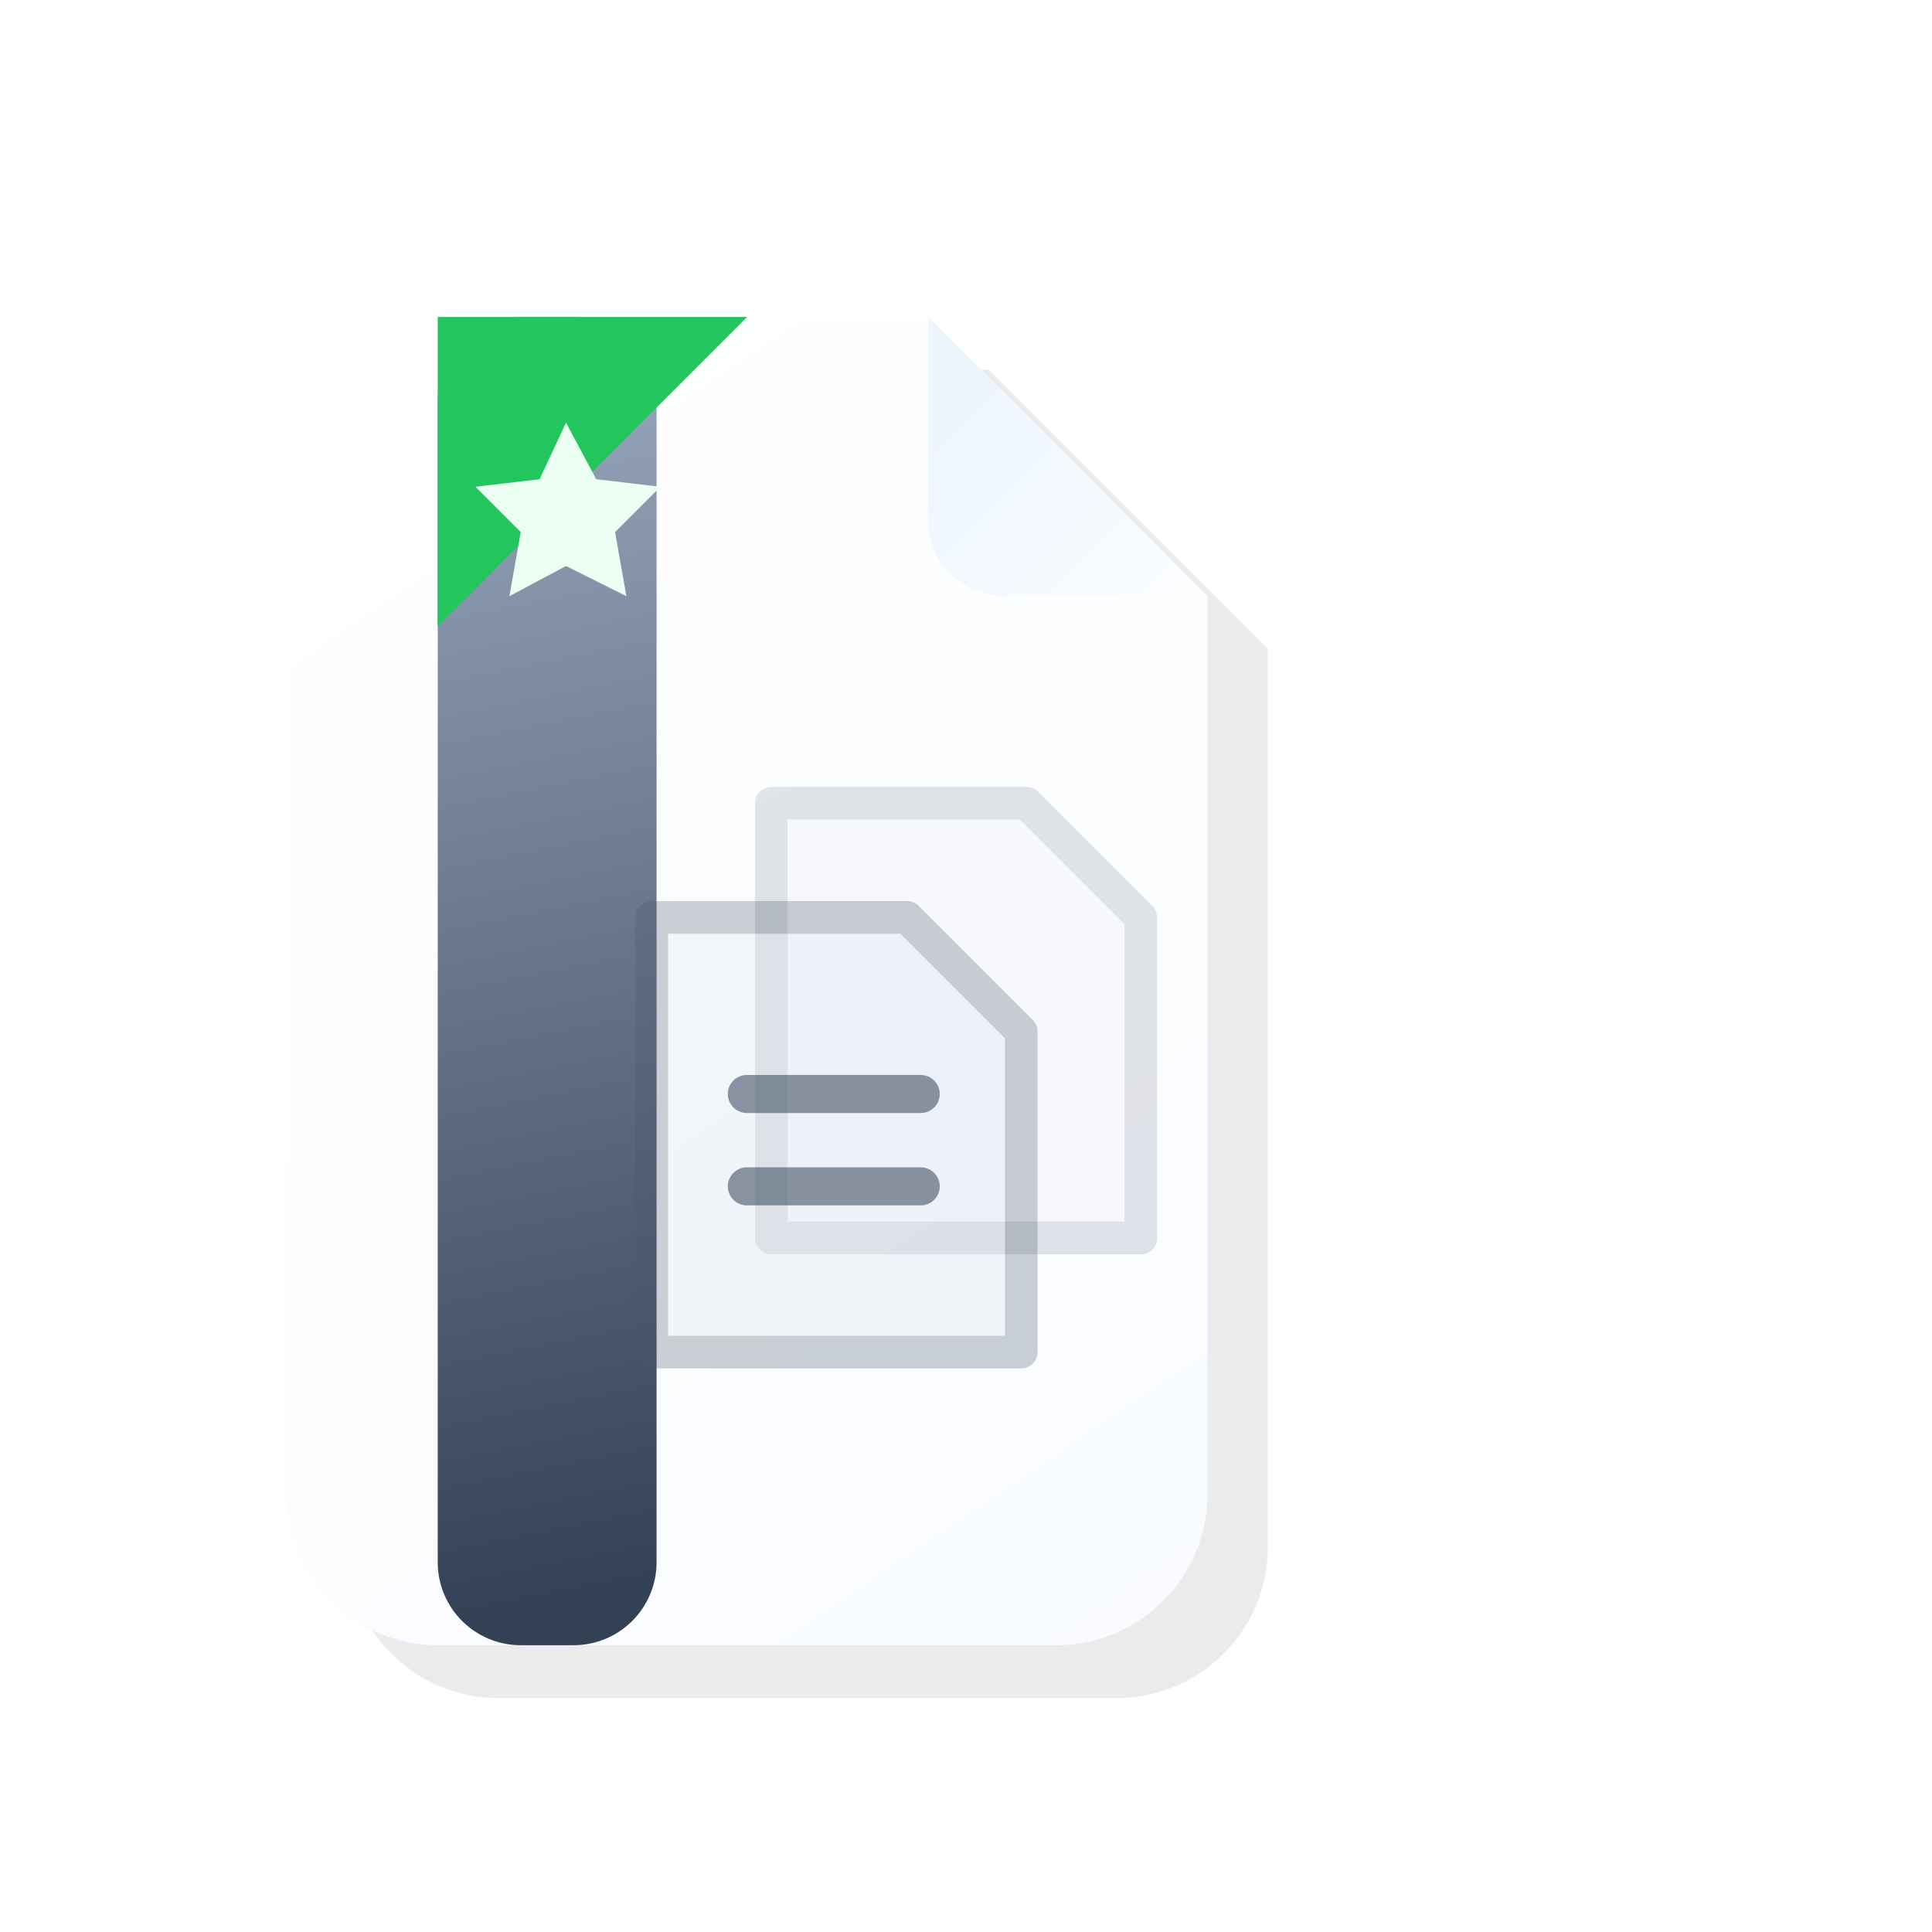
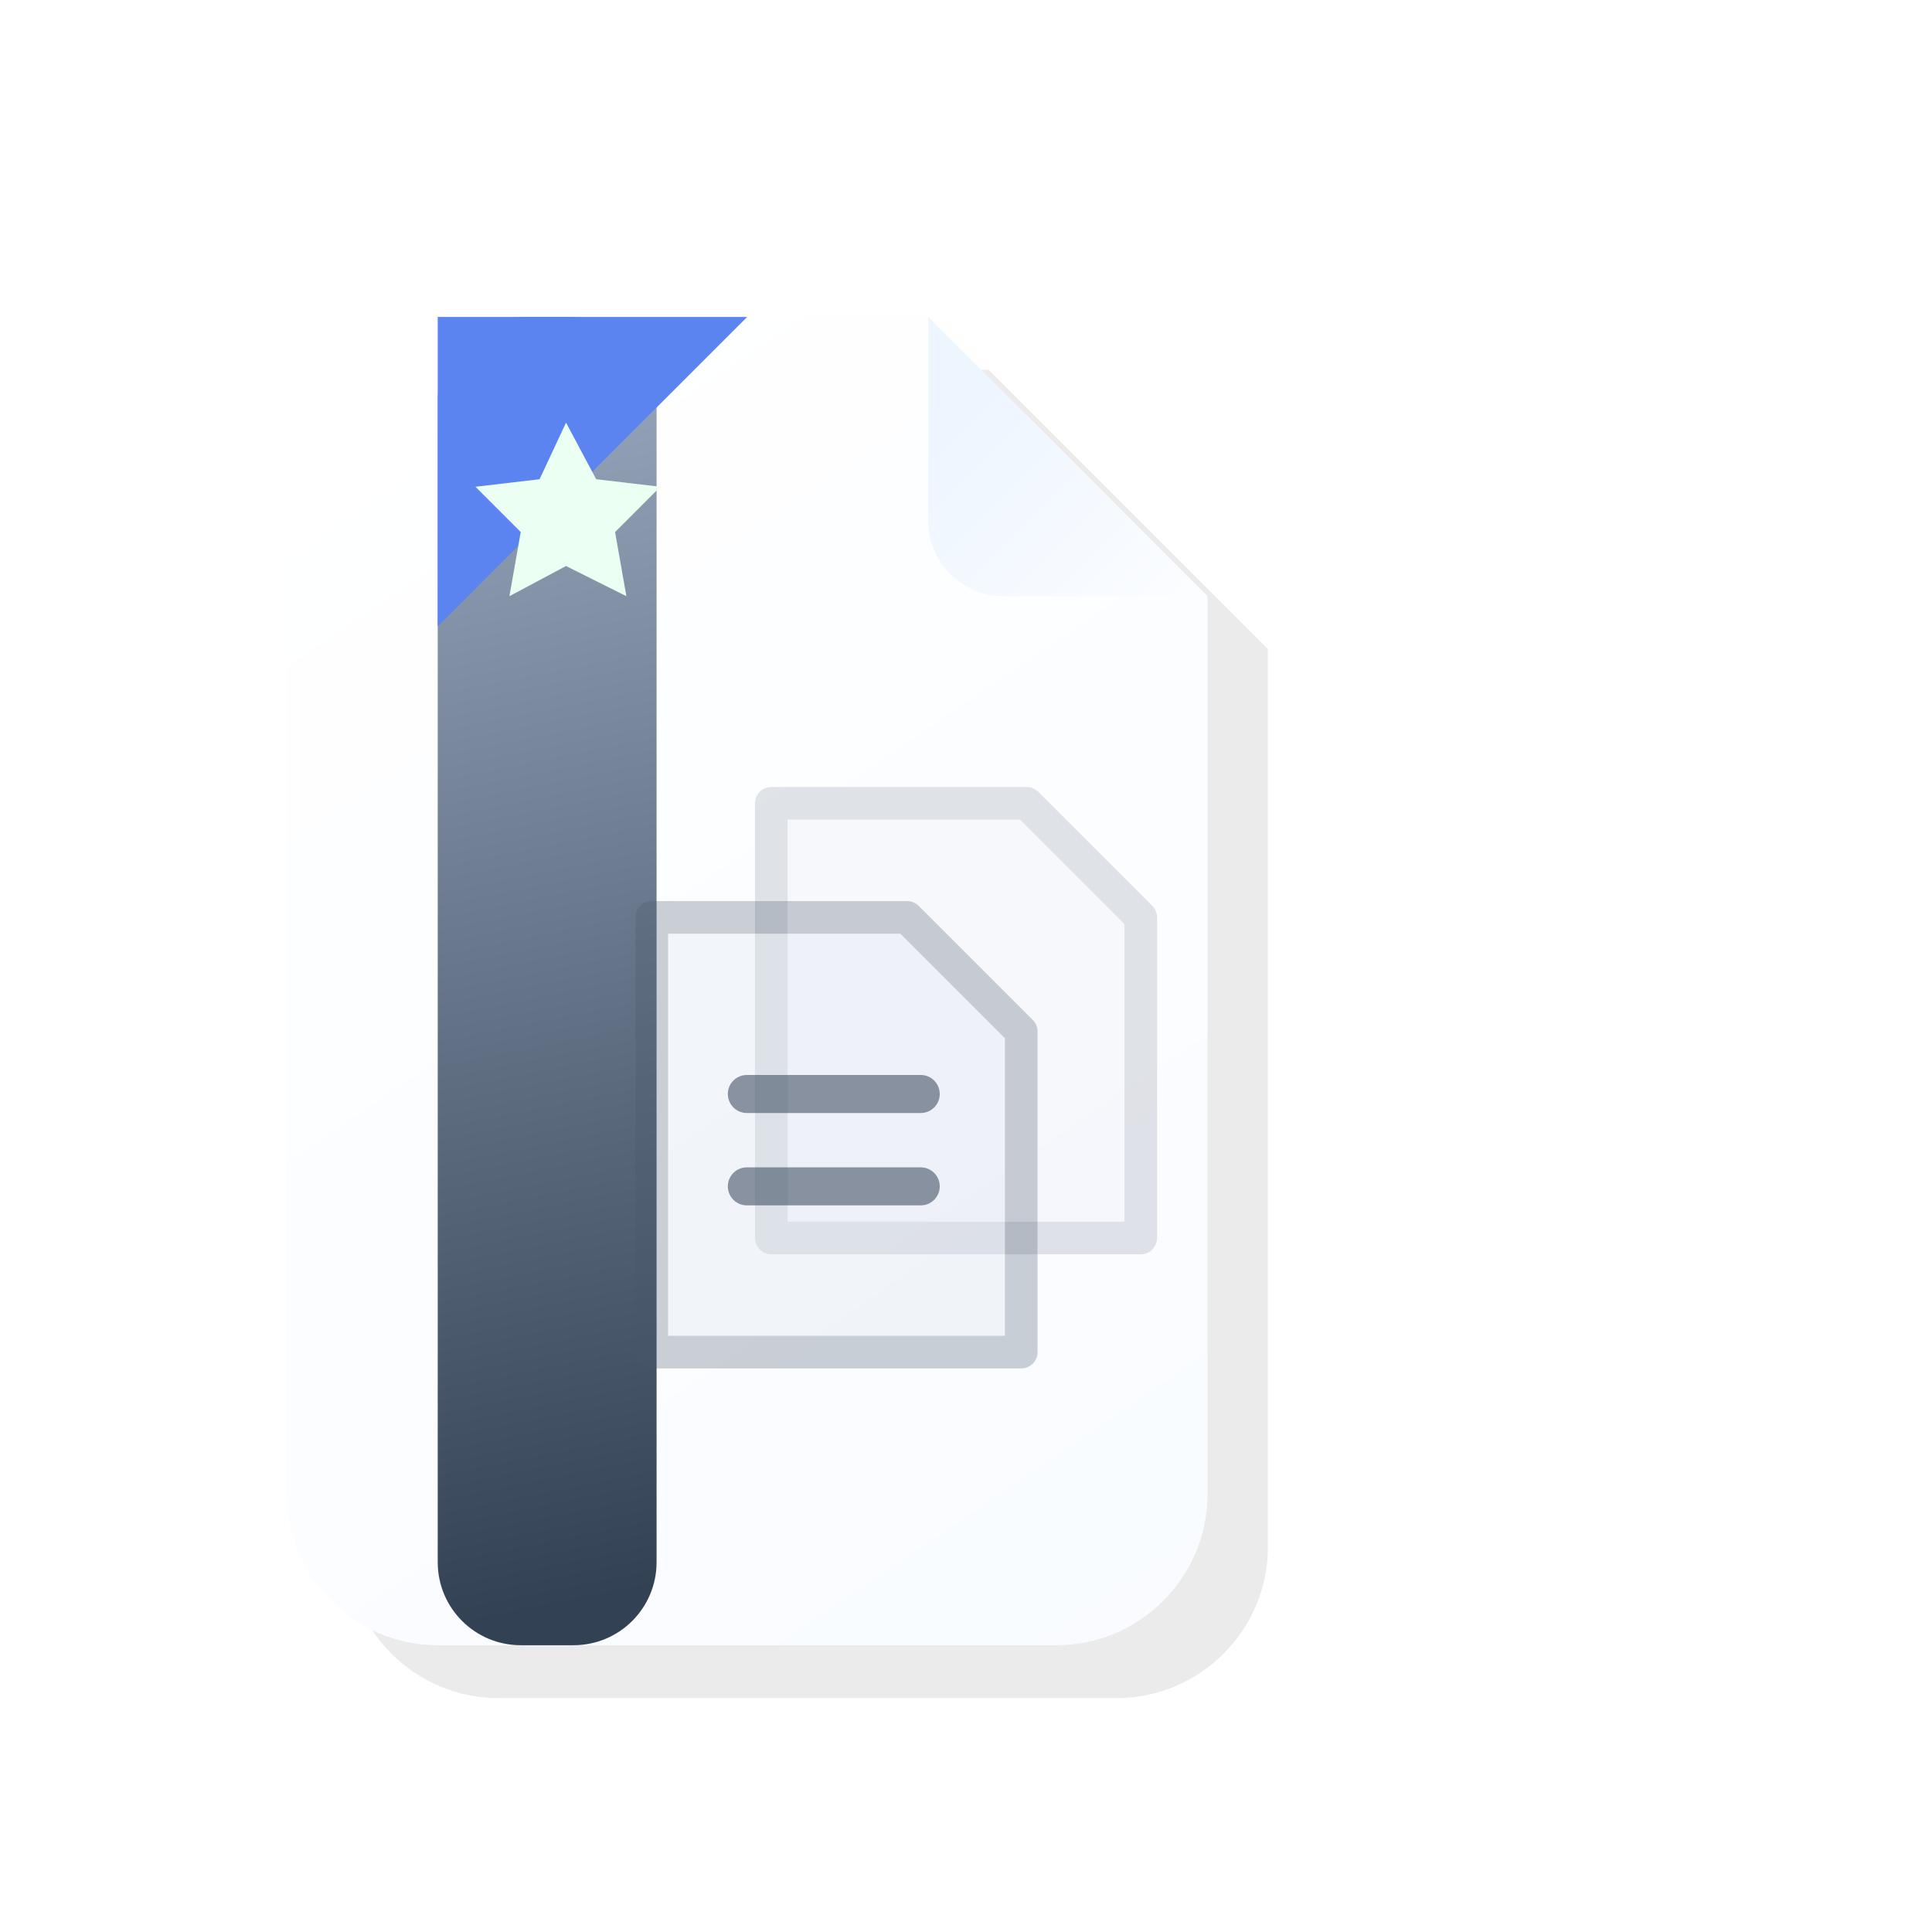
<svg xmlns="http://www.w3.org/2000/svg" width="512" height="512" viewBox="0 0 512 512">
  <defs>
    <linearGradient id="accent" x1="116" y1="110" x2="178" y2="420" gradientUnits="userSpaceOnUse">
      <stop offset="0" stop-color="#94A3B8" />
      <stop offset="1" stop-color="#334155" />
    </linearGradient>
    <linearGradient id="panel" x1="116" y1="84" x2="360" y2="444" gradientUnits="userSpaceOnUse">
      <stop offset="0" stop-color="#ffffff" />
      <stop offset="1" stop-color="#f8fbff" />
    </linearGradient>
    <linearGradient id="fold" x1="278" y1="84" x2="348" y2="154" gradientUnits="userSpaceOnUse">
      <stop offset="0" stop-color="#edf5ff" />
      <stop offset="1" stop-color="#ffffff" />
    </linearGradient>
  </defs>
  <path d="M132 98h130l74 74v238c0 22-18 40-40 40H132c-22 0-40-18-40-40V138c0-22 18-40 40-40z" fill="#000000" opacity=".08" />
  <path d="M116 84h130l74 74v238c0 22-18 40-40 40H116c-22 0-40-18-40-40V124c0-22 18-40 40-40z" fill="url(#panel)" />
  <rect x="116" y="84" width="58" height="352" rx="22" fill="url(#accent)" />
  <path d="M246 84v54c0 11.046 8.954 20 20 20h54z" fill="url(#fold)" />
-   <path d="M116 84h82l-82 82z" fill="#22C55E" />
+   <path d="M116 84h82l-82 82z" fill="#5B84F1" />
  <path d="M150 112l8 15 17 2-12 12 3 17-16-8-15 8 3-17-12-12 17-2z" fill="#ECFFF3" />
  <g transform="translate(46 66)">
    <g transform="scale(.72)">
      <g>
        <path d="M220 204h94l42 42v118h-136z" fill="#D8E0EB" opacity=".16" stroke="#475569" stroke-linejoin="round" stroke-width="12" />
        <path d="M176 246h94l42 42v118H176z" fill="#D8E0EB" opacity=".28" stroke="#475569" stroke-linejoin="round" stroke-width="12" />
        <rect x="204" y="304" width="78" height="14" rx="7" fill="#475569" opacity="0.62" />
        <rect x="204" y="338" width="78" height="14" rx="7" fill="#475569" opacity="0.62" />
      </g>
    </g>
  </g>
</svg>
